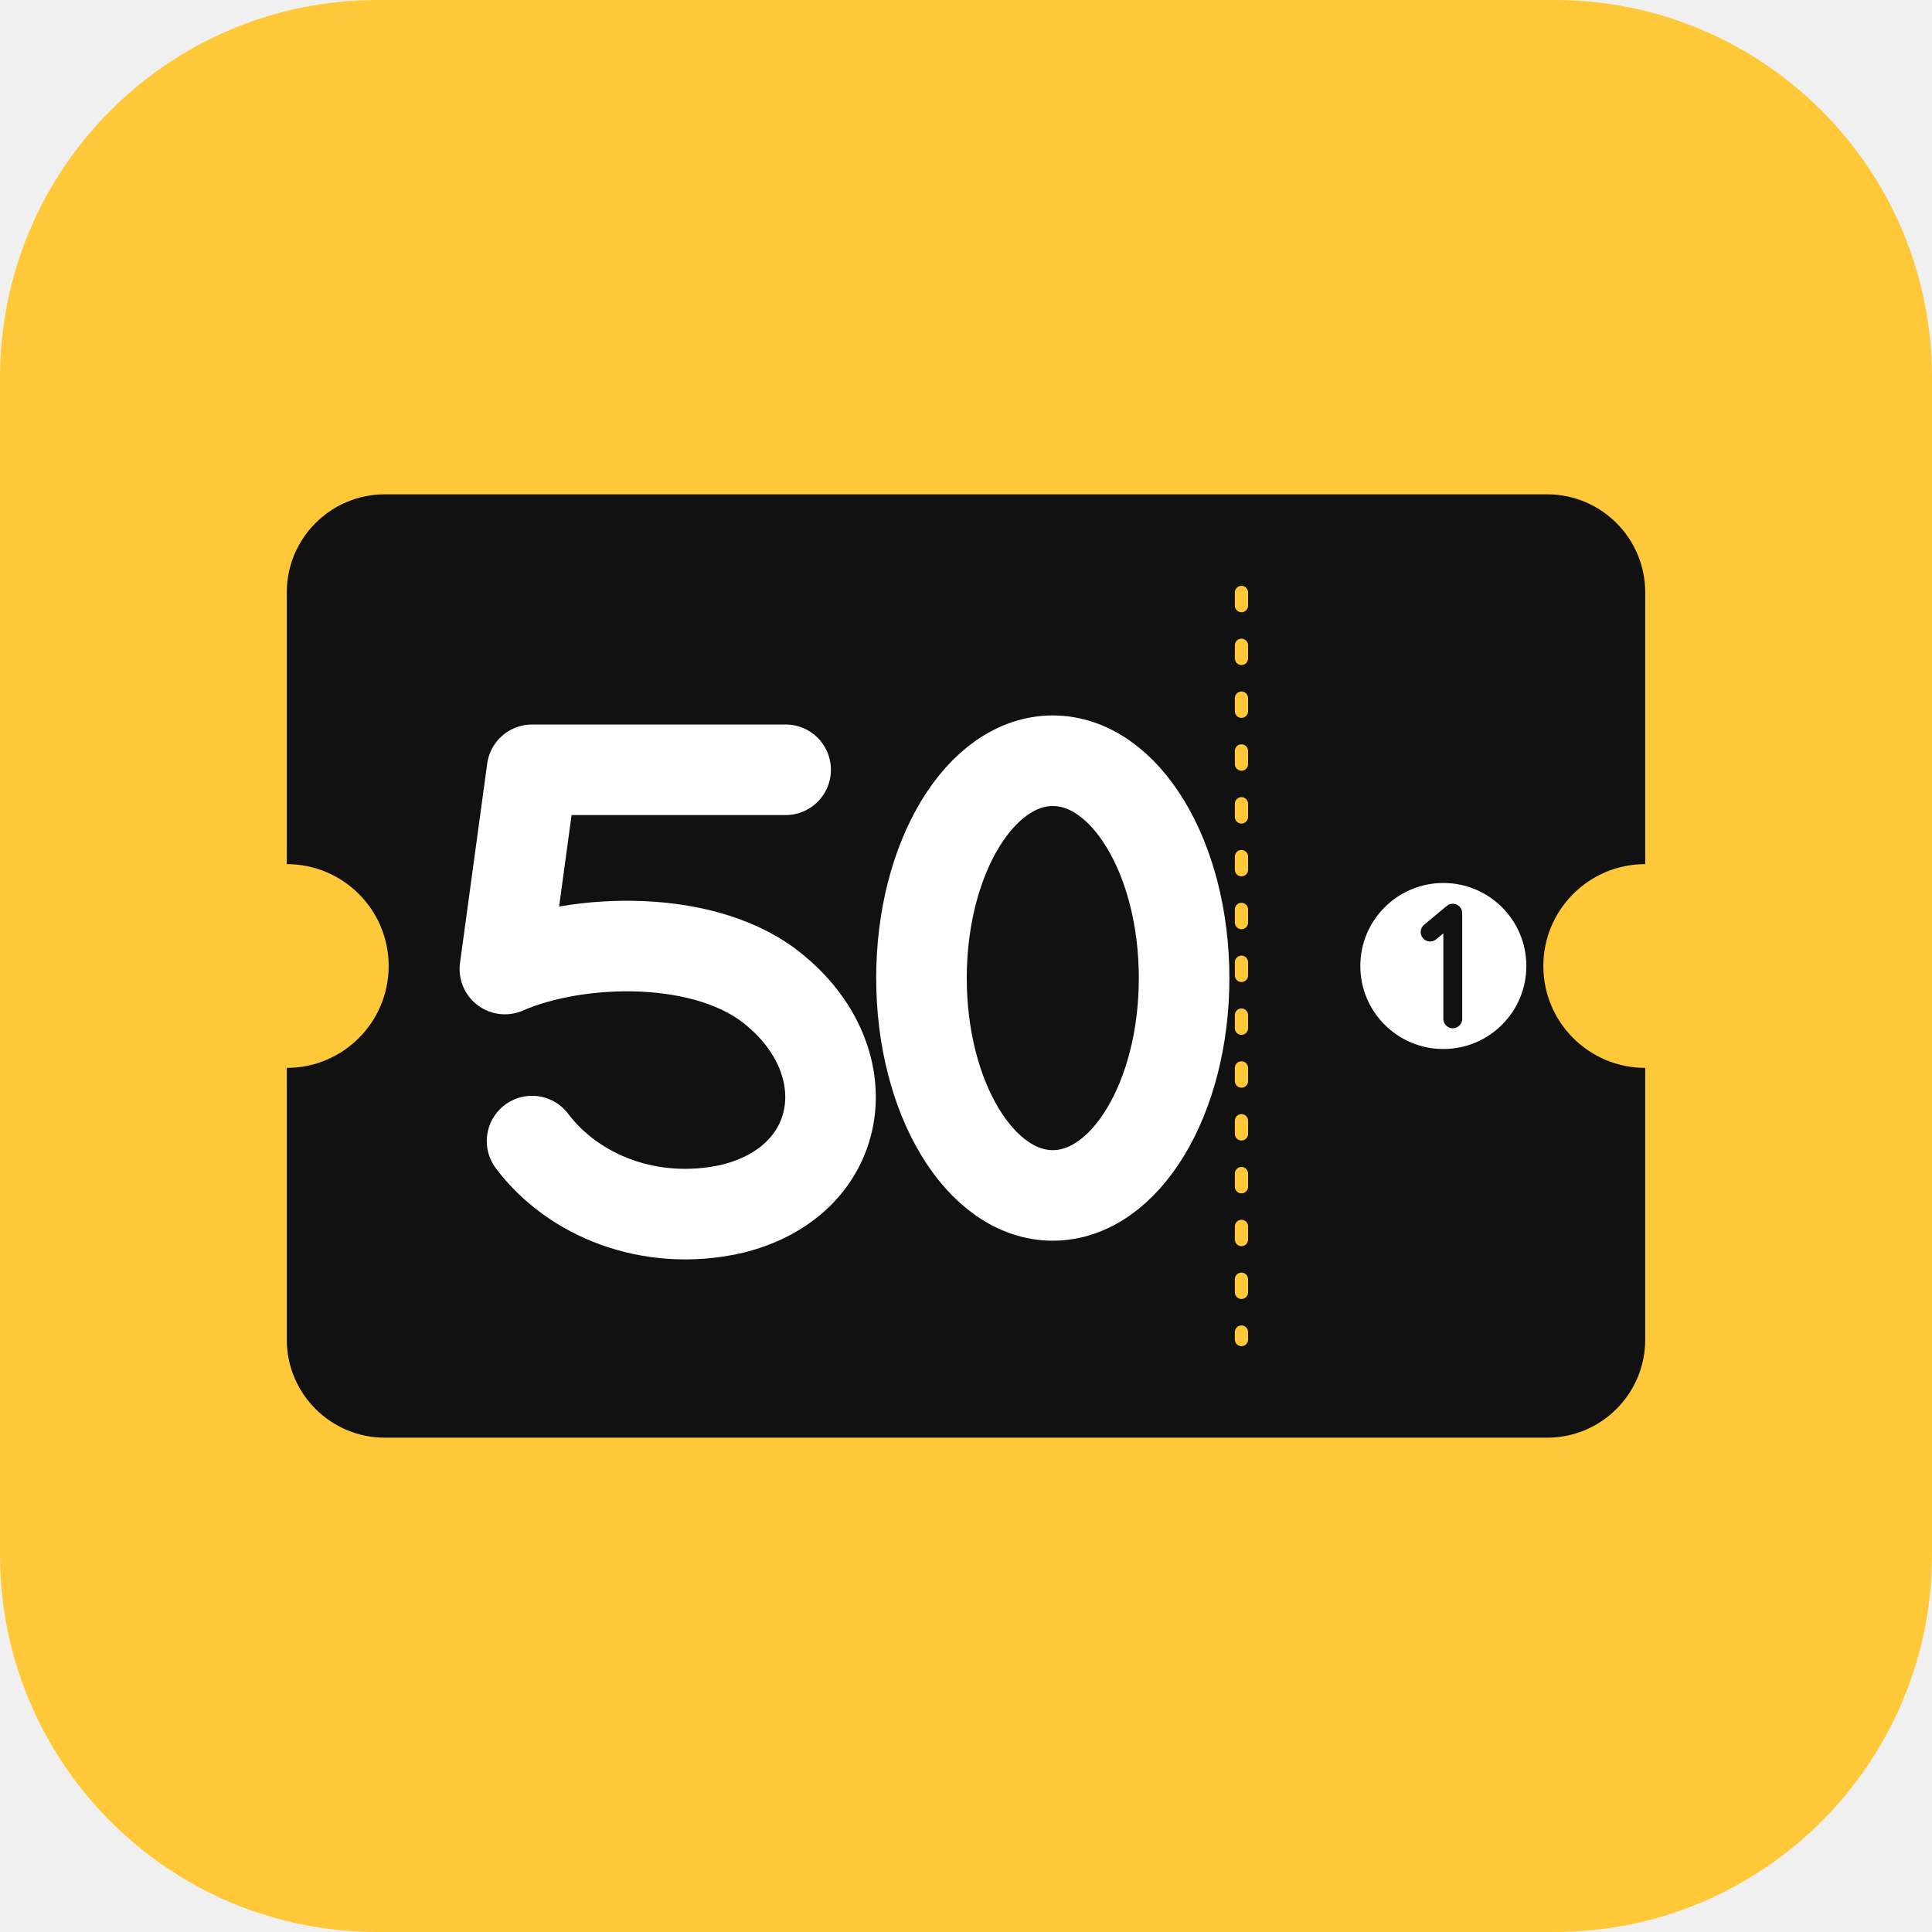
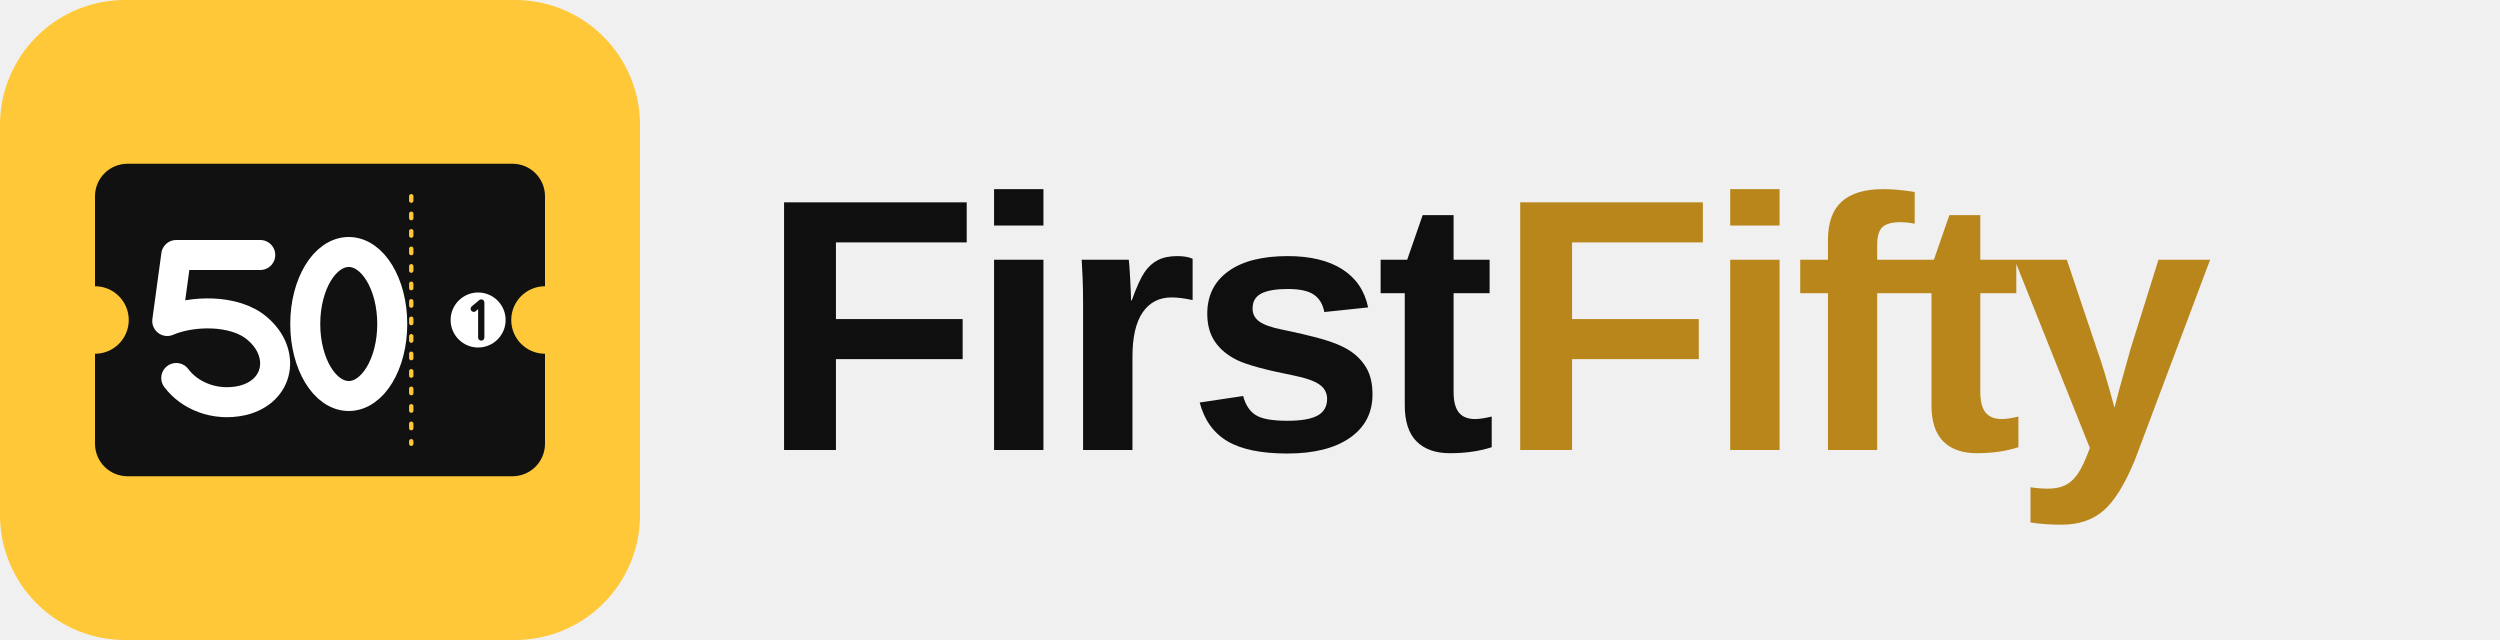
- <svg xmlns="http://www.w3.org/2000/svg" viewBox="0 0 1024 1024">
-   <rect width="1024" height="1024" rx="200" fill="#FFC838" />
-   <g transform="translate(152 262)">
-     <rect width="720" height="500" rx="52" fill="#111111" />
-     <circle cx="0" cy="250" r="54" fill="#FFC838" />
-     <circle cx="720" cy="250" r="54" fill="#FFC838" />
-     <line x1="506" y1="52" x2="506" y2="448" stroke="#FFC838" stroke-width="7" stroke-dasharray="7 21" stroke-linecap="round" />
-     <g transform="translate(82 122) scale(1.2)" fill="none" stroke="#FFFFFF" stroke-width="40" stroke-linecap="round" stroke-linejoin="round">
-       <path d="M152 20 H40 L28 108 C60 94 118 92 148 118 C186 150 178 202 128 214 C92 222 58 208 40 184" />
-       <ellipse cx="270" cy="112" rx="58" ry="96" />
-     </g>
-     <g transform="translate(613 250)">
-       <circle r="44" fill="#FFFFFF" />
-       <path d="M-7 -18 L5 -28 V28" fill="none" stroke="#111111" stroke-width="10" stroke-linecap="round" stroke-linejoin="round" />
+ <svg xmlns="http://www.w3.org/2000/svg" viewBox="0 0 500 128" width="500" height="128">
+   <g transform="scale(0.125)">
+     <rect width="1024" height="1024" rx="200" fill="#FFC838" />
+     <g transform="translate(152 262)">
+       <rect width="720" height="500" rx="52" fill="#111111" />
+       <circle cx="0" cy="250" r="54" fill="#FFC838" />
+       <circle cx="720" cy="250" r="54" fill="#FFC838" />
+       <line x1="506" y1="52" x2="506" y2="448" stroke="#FFC838" stroke-width="7" stroke-dasharray="7 21" stroke-linecap="round" />
+       <g transform="translate(82 122) scale(1.2)" fill="none" stroke="#FFFFFF" stroke-width="40" stroke-linecap="round" stroke-linejoin="round">
+         <path d="M152 20 H40 L28 108 C60 94 118 92 148 118 C186 150 178 202 128 214 C92 222 58 208 40 184" />
+         <ellipse cx="270" cy="112" rx="58" ry="96" />
+       </g>
+       <g transform="translate(613 250)">
+         <circle r="44" fill="#FFFFFF" />
+         <path d="M-7 -18 L5 -28 V28" fill="none" stroke="#111111" stroke-width="10" stroke-linecap="round" stroke-linejoin="round" />
+       </g>
    </g>
  </g>
+   <text x="152" y="90" font-family="'Cabinet Grotesk','Helvetica Neue',Arial,sans-serif" font-size="72" font-weight="700" letter-spacing="-2.2" fill="#0f0f0f">First<tspan fill="#b8861a">Fifty</tspan>
+   </text>
</svg>
